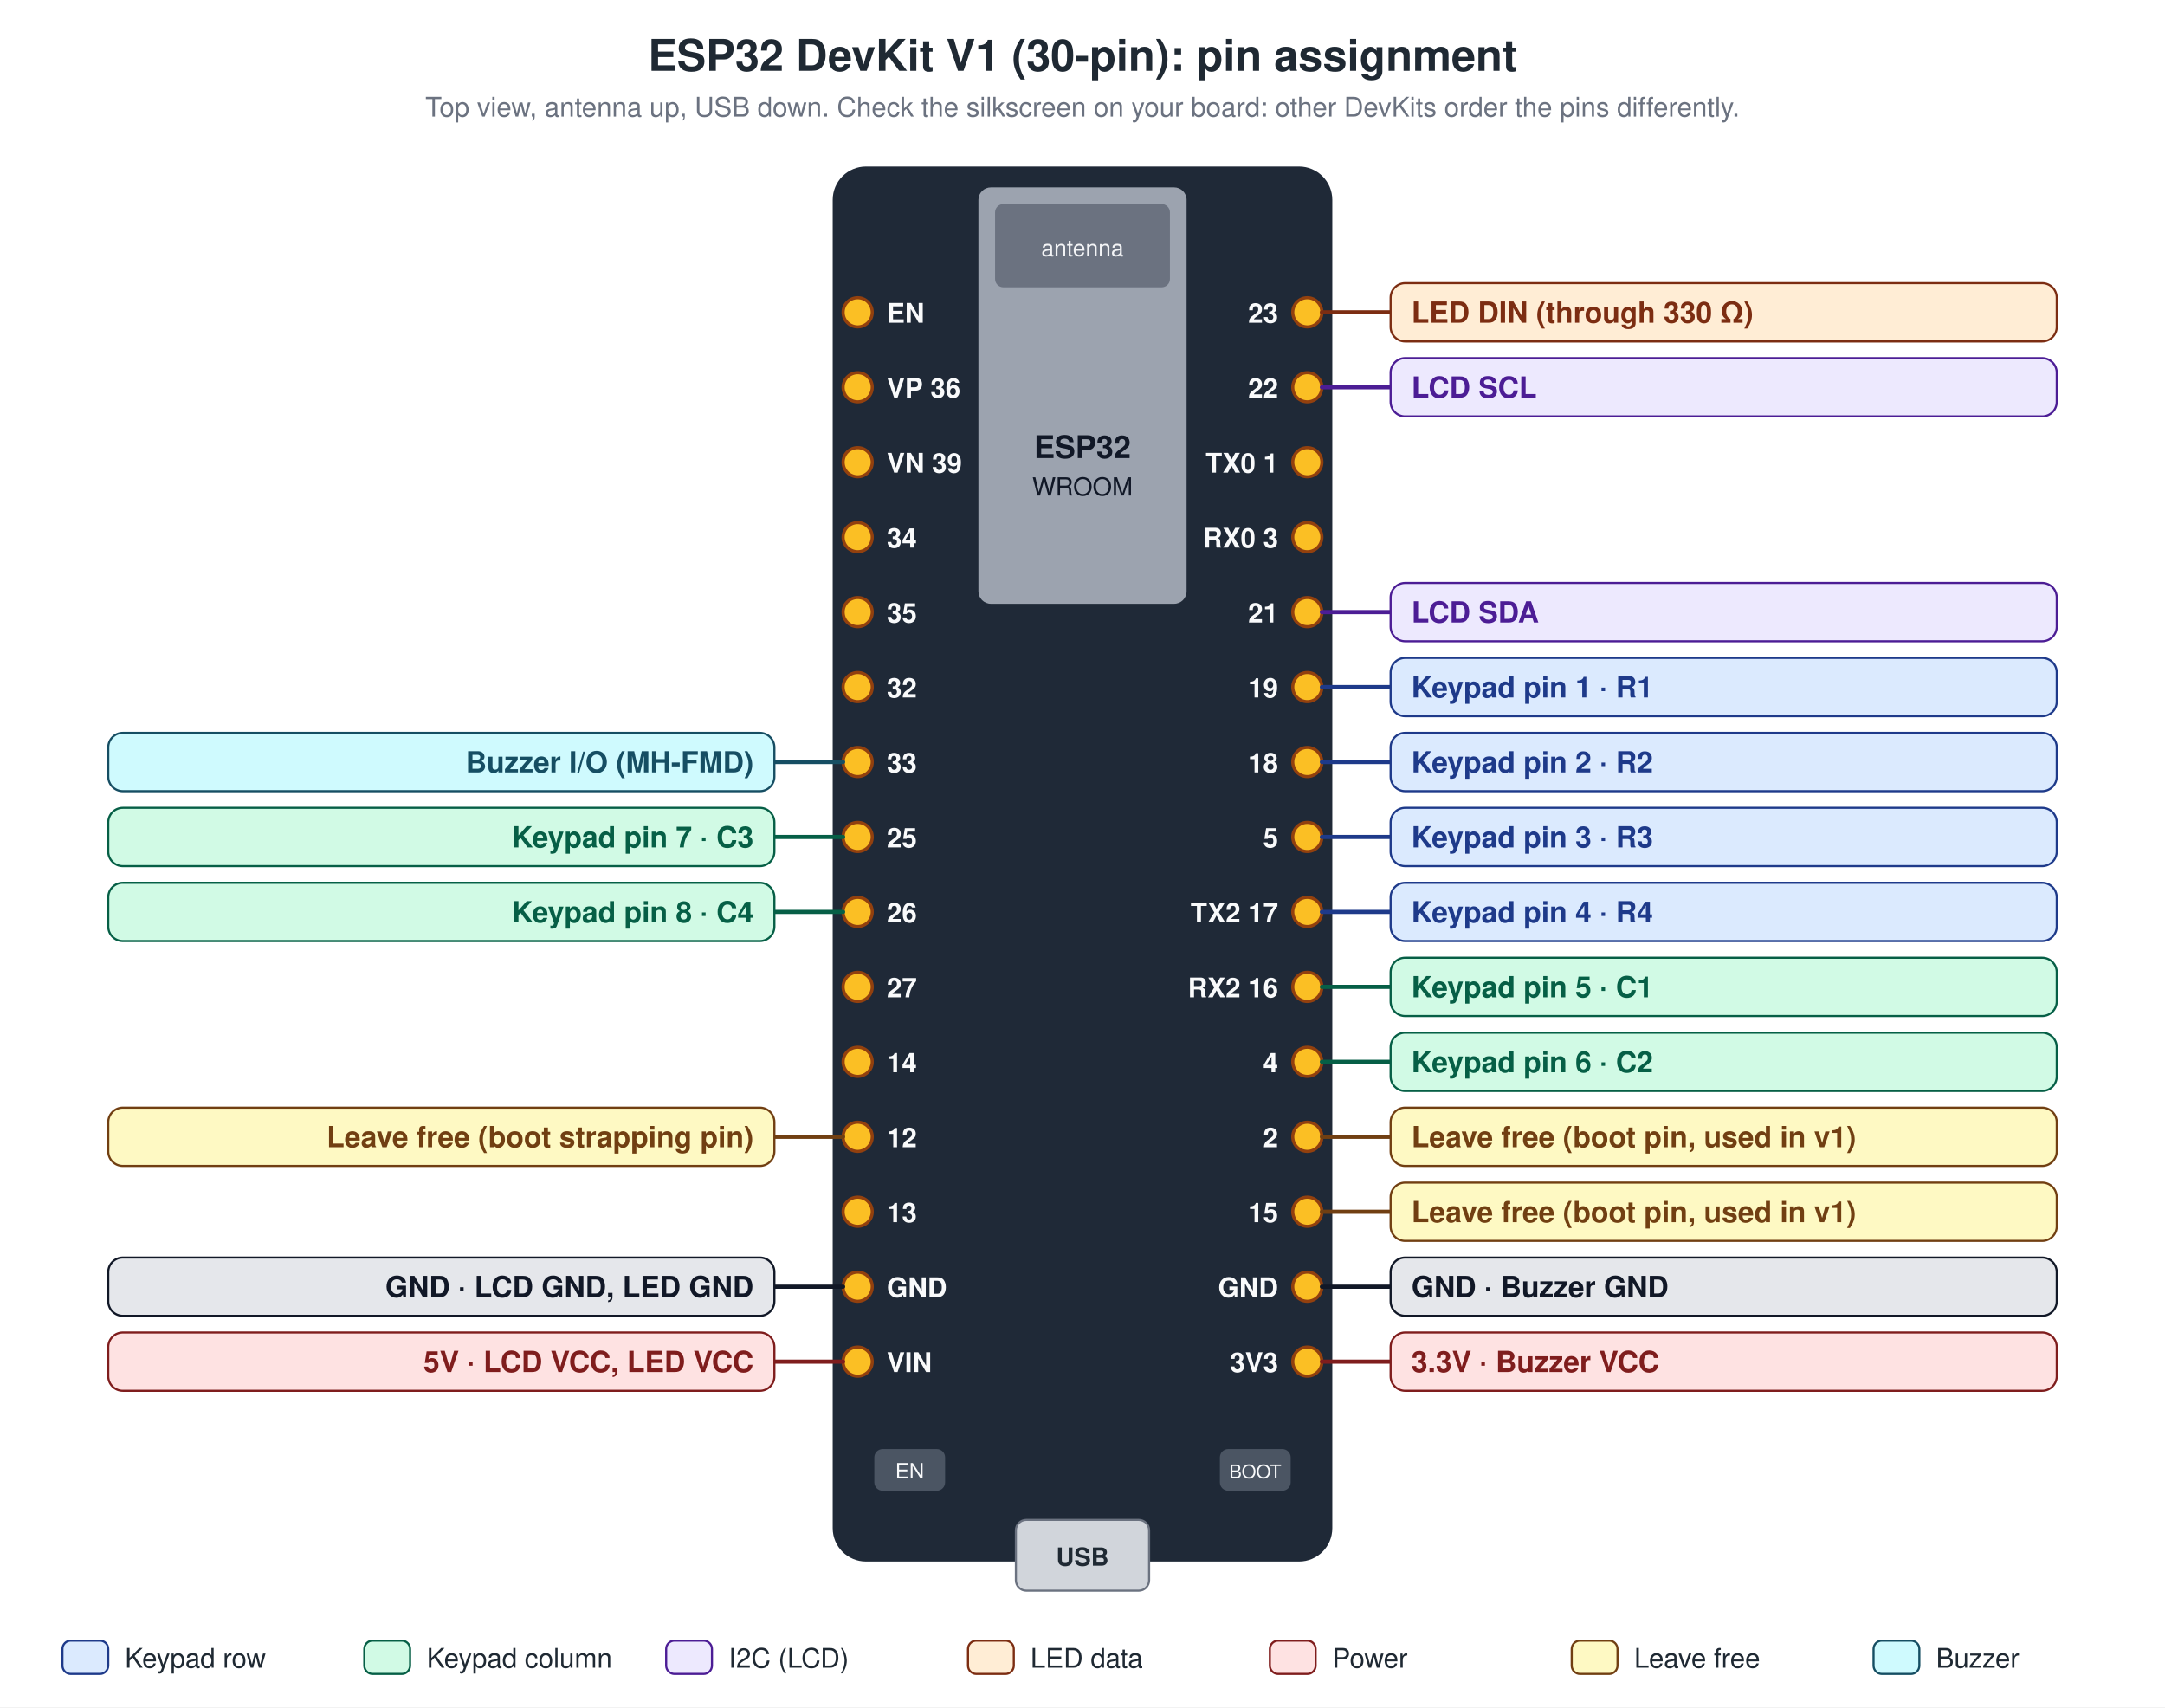
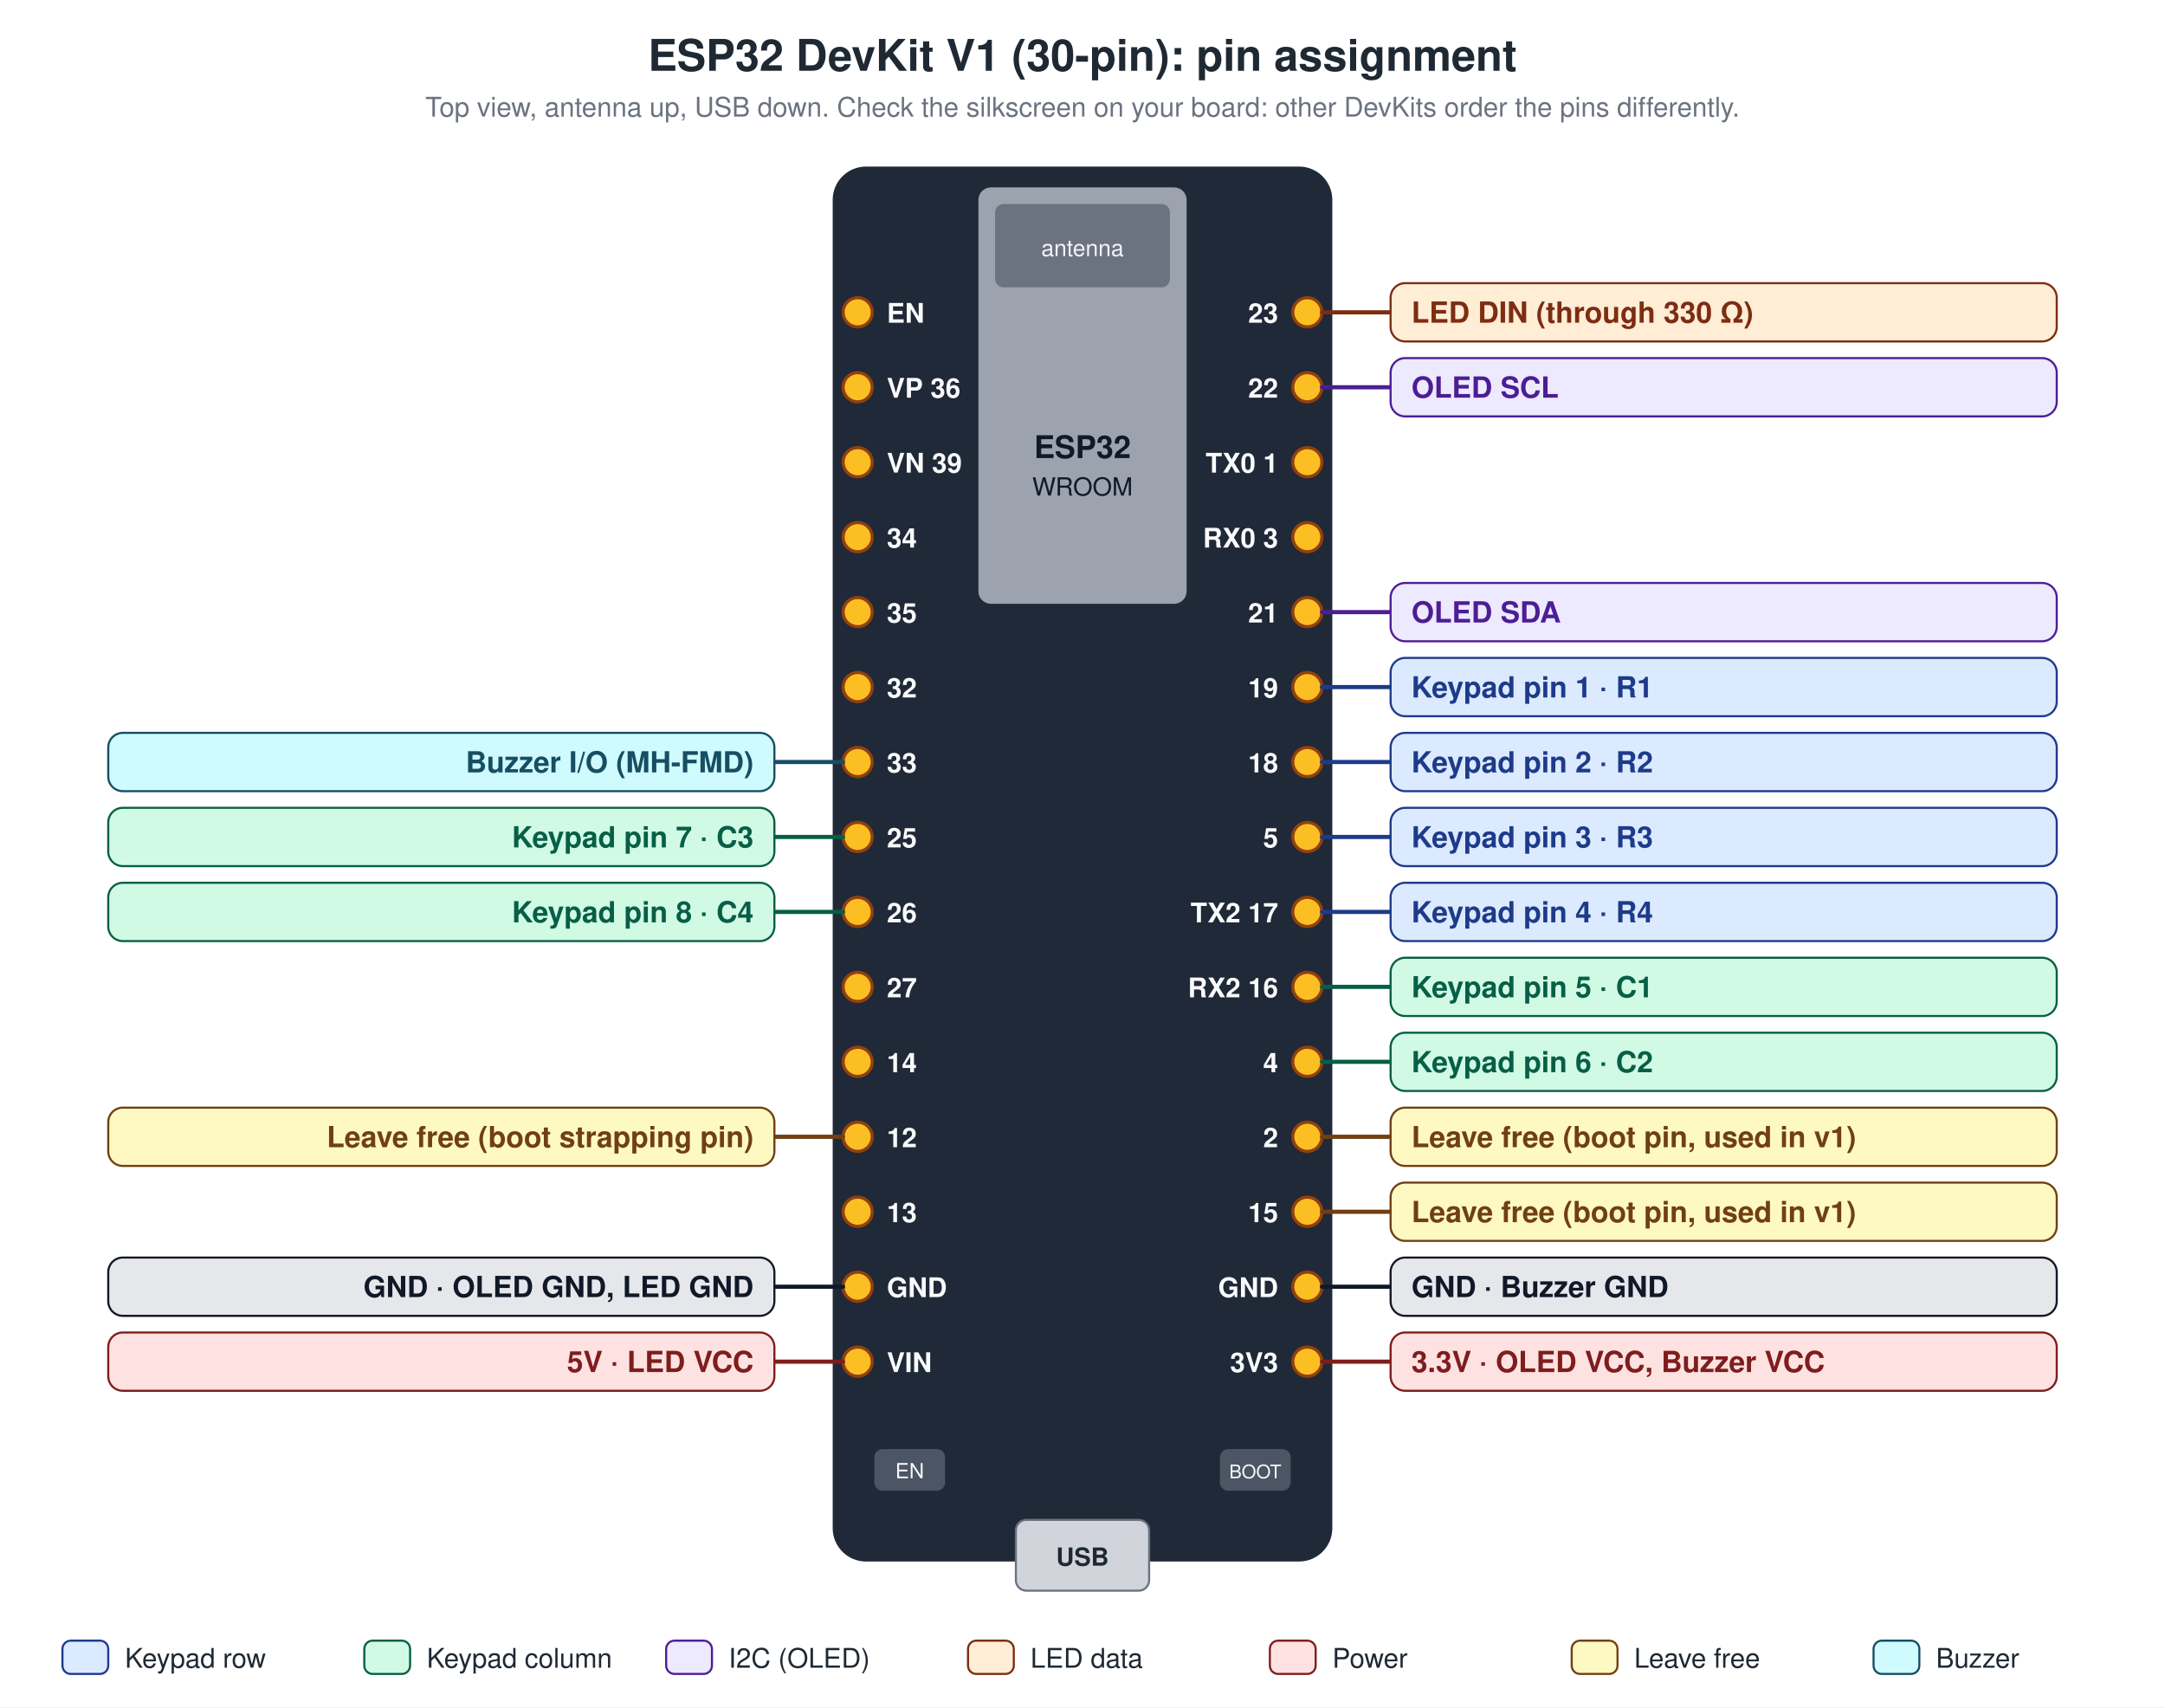
<svg xmlns="http://www.w3.org/2000/svg" width="1040" height="820" viewBox="0 0 1040 820" font-family="Helvetica, Arial, sans-serif" font-size="14" fill="#1f2933">
  <rect width="1040" height="820" fill="#ffffff" />
  <text x="520" y="34" text-anchor="middle" font-size="21" font-weight="bold">ESP32 DevKit V1 (30-pin): pin assignment</text>
  <text x="520" y="56" text-anchor="middle" font-size="13" fill="#6b7280">Top view, antenna up, USB down. Check the silkscreen on your board: other DevKits order the pins differently.</text>
  <rect x="400" y="80" width="240" height="670" rx="16" fill="#1f2937" />
  <rect x="470" y="90" width="100" height="200" rx="6" fill="#9ca3af" />
  <rect x="478" y="98" width="84" height="40" rx="4" fill="#6b7280" />
  <text x="520" y="123" text-anchor="middle" font-size="11" fill="#f3f4f6">antenna</text>
  <text x="520" y="220" text-anchor="middle" font-size="15" font-weight="bold" fill="#111827">ESP32</text>
  <text x="520" y="238" text-anchor="middle" font-size="12" fill="#111827">WROOM</text>
  <rect x="420" y="696" width="34" height="20" rx="4" fill="#4b5563" />
  <text x="437" y="710" text-anchor="middle" font-size="10" fill="#f9fafb">EN</text>
  <rect x="586" y="696" width="34" height="20" rx="4" fill="#4b5563" />
  <text x="603" y="710" text-anchor="middle" font-size="9" fill="#f9fafb">BOOT</text>
  <rect x="488" y="730" width="64" height="34" rx="5" fill="#d1d5db" stroke="#6b7280" />
  <text x="520" y="752" text-anchor="middle" font-size="12" font-weight="bold">USB</text>
  <circle cx="412" cy="150" r="7" fill="#fbbf24" stroke="#92400e" stroke-width="1.5" />
  <text x="426" y="155" text-anchor="start" fill="#f9fafb" font-size="13" font-weight="bold">EN</text>
  <circle cx="412" cy="186" r="7" fill="#fbbf24" stroke="#92400e" stroke-width="1.5" />
  <text x="426" y="191" text-anchor="start" fill="#f9fafb" font-size="13" font-weight="bold">VP 36</text>
  <circle cx="412" cy="222" r="7" fill="#fbbf24" stroke="#92400e" stroke-width="1.5" />
  <text x="426" y="227" text-anchor="start" fill="#f9fafb" font-size="13" font-weight="bold">VN 39</text>
  <circle cx="412" cy="258" r="7" fill="#fbbf24" stroke="#92400e" stroke-width="1.5" />
  <text x="426" y="263" text-anchor="start" fill="#f9fafb" font-size="13" font-weight="bold">34</text>
  <circle cx="412" cy="294" r="7" fill="#fbbf24" stroke="#92400e" stroke-width="1.5" />
  <text x="426" y="299" text-anchor="start" fill="#f9fafb" font-size="13" font-weight="bold">35</text>
  <circle cx="412" cy="330" r="7" fill="#fbbf24" stroke="#92400e" stroke-width="1.5" />
  <text x="426" y="335" text-anchor="start" fill="#f9fafb" font-size="13" font-weight="bold">32</text>
  <circle cx="412" cy="366" r="7" fill="#fbbf24" stroke="#92400e" stroke-width="1.5" />
  <text x="426" y="371" text-anchor="start" fill="#f9fafb" font-size="13" font-weight="bold">33</text>
  <line x1="372" y1="366" x2="405" y2="366" stroke="#164e63" stroke-width="2" stroke-linecap="round" />
  <rect x="52" y="352" width="320" height="28" rx="7" fill="#cffafe" stroke="#164e63" stroke-width="1" />
  <text x="362" y="371" text-anchor="end" fill="#164e63" font-weight="bold">Buzzer I/O (MH-FMD)</text>
  <circle cx="412" cy="402" r="7" fill="#fbbf24" stroke="#92400e" stroke-width="1.5" />
  <text x="426" y="407" text-anchor="start" fill="#f9fafb" font-size="13" font-weight="bold">25</text>
  <line x1="372" y1="402" x2="405" y2="402" stroke="#065f46" stroke-width="2" stroke-linecap="round" />
  <rect x="52" y="388" width="320" height="28" rx="7" fill="#d1fae5" stroke="#065f46" stroke-width="1" />
  <text x="362" y="407" text-anchor="end" fill="#065f46" font-weight="bold">Keypad pin 7 · C3</text>
  <circle cx="412" cy="438" r="7" fill="#fbbf24" stroke="#92400e" stroke-width="1.5" />
  <text x="426" y="443" text-anchor="start" fill="#f9fafb" font-size="13" font-weight="bold">26</text>
  <line x1="372" y1="438" x2="405" y2="438" stroke="#065f46" stroke-width="2" stroke-linecap="round" />
  <rect x="52" y="424" width="320" height="28" rx="7" fill="#d1fae5" stroke="#065f46" stroke-width="1" />
  <text x="362" y="443" text-anchor="end" fill="#065f46" font-weight="bold">Keypad pin 8 · C4</text>
  <circle cx="412" cy="474" r="7" fill="#fbbf24" stroke="#92400e" stroke-width="1.5" />
  <text x="426" y="479" text-anchor="start" fill="#f9fafb" font-size="13" font-weight="bold">27</text>
  <circle cx="412" cy="510" r="7" fill="#fbbf24" stroke="#92400e" stroke-width="1.5" />
  <text x="426" y="515" text-anchor="start" fill="#f9fafb" font-size="13" font-weight="bold">14</text>
  <circle cx="412" cy="546" r="7" fill="#fbbf24" stroke="#92400e" stroke-width="1.5" />
  <text x="426" y="551" text-anchor="start" fill="#f9fafb" font-size="13" font-weight="bold">12</text>
  <line x1="372" y1="546" x2="405" y2="546" stroke="#713f12" stroke-width="2" stroke-linecap="round" />
  <rect x="52" y="532" width="320" height="28" rx="7" fill="#fef9c3" stroke="#713f12" stroke-width="1" />
  <text x="362" y="551" text-anchor="end" fill="#713f12" font-weight="bold">Leave free (boot strapping pin)</text>
  <circle cx="412" cy="582" r="7" fill="#fbbf24" stroke="#92400e" stroke-width="1.5" />
  <text x="426" y="587" text-anchor="start" fill="#f9fafb" font-size="13" font-weight="bold">13</text>
  <circle cx="412" cy="618" r="7" fill="#fbbf24" stroke="#92400e" stroke-width="1.5" />
  <text x="426" y="623" text-anchor="start" fill="#f9fafb" font-size="13" font-weight="bold">GND</text>
  <line x1="372" y1="618" x2="405" y2="618" stroke="#111827" stroke-width="2" stroke-linecap="round" />
  <rect x="52" y="604" width="320" height="28" rx="7" fill="#e5e7eb" stroke="#111827" stroke-width="1" />
-   <text x="362" y="623" text-anchor="end" fill="#111827" font-weight="bold">GND · LCD GND, LED GND</text>
+   <text x="362" y="623" text-anchor="end" fill="#111827" font-weight="bold">GND · OLED GND, LED GND</text>
  <circle cx="412" cy="654" r="7" fill="#fbbf24" stroke="#92400e" stroke-width="1.5" />
  <text x="426" y="659" text-anchor="start" fill="#f9fafb" font-size="13" font-weight="bold">VIN</text>
  <line x1="372" y1="654" x2="405" y2="654" stroke="#7f1d1d" stroke-width="2" stroke-linecap="round" />
  <rect x="52" y="640" width="320" height="28" rx="7" fill="#fee2e2" stroke="#7f1d1d" stroke-width="1" />
-   <text x="362" y="659" text-anchor="end" fill="#7f1d1d" font-weight="bold">5V · LCD VCC, LED VCC</text>
+   <text x="362" y="659" text-anchor="end" fill="#7f1d1d" font-weight="bold">5V · LED VCC</text>
  <circle cx="628" cy="150" r="7" fill="#fbbf24" stroke="#92400e" stroke-width="1.5" />
  <text x="614" y="155" text-anchor="end" fill="#f9fafb" font-size="13" font-weight="bold">23</text>
  <line x1="635" y1="150" x2="668" y2="150" stroke="#7c2d12" stroke-width="2" stroke-linecap="round" />
  <rect x="668" y="136" width="320" height="28" rx="7" fill="#ffedd5" stroke="#7c2d12" stroke-width="1" />
  <text x="678" y="155" fill="#7c2d12" font-weight="bold">LED DIN (through 330 Ω)</text>
  <circle cx="628" cy="186" r="7" fill="#fbbf24" stroke="#92400e" stroke-width="1.5" />
  <text x="614" y="191" text-anchor="end" fill="#f9fafb" font-size="13" font-weight="bold">22</text>
  <line x1="635" y1="186" x2="668" y2="186" stroke="#4c1d95" stroke-width="2" stroke-linecap="round" />
  <rect x="668" y="172" width="320" height="28" rx="7" fill="#ede9fe" stroke="#4c1d95" stroke-width="1" />
-   <text x="678" y="191" fill="#4c1d95" font-weight="bold">LCD SCL</text>
+   <text x="678" y="191" fill="#4c1d95" font-weight="bold">OLED SCL</text>
  <circle cx="628" cy="222" r="7" fill="#fbbf24" stroke="#92400e" stroke-width="1.5" />
  <text x="614" y="227" text-anchor="end" fill="#f9fafb" font-size="13" font-weight="bold">TX0 1</text>
  <circle cx="628" cy="258" r="7" fill="#fbbf24" stroke="#92400e" stroke-width="1.5" />
  <text x="614" y="263" text-anchor="end" fill="#f9fafb" font-size="13" font-weight="bold">RX0 3</text>
  <circle cx="628" cy="294" r="7" fill="#fbbf24" stroke="#92400e" stroke-width="1.5" />
  <text x="614" y="299" text-anchor="end" fill="#f9fafb" font-size="13" font-weight="bold">21</text>
  <line x1="635" y1="294" x2="668" y2="294" stroke="#4c1d95" stroke-width="2" stroke-linecap="round" />
  <rect x="668" y="280" width="320" height="28" rx="7" fill="#ede9fe" stroke="#4c1d95" stroke-width="1" />
-   <text x="678" y="299" fill="#4c1d95" font-weight="bold">LCD SDA</text>
+   <text x="678" y="299" fill="#4c1d95" font-weight="bold">OLED SDA</text>
  <circle cx="628" cy="330" r="7" fill="#fbbf24" stroke="#92400e" stroke-width="1.5" />
  <text x="614" y="335" text-anchor="end" fill="#f9fafb" font-size="13" font-weight="bold">19</text>
  <line x1="635" y1="330" x2="668" y2="330" stroke="#1e3a8a" stroke-width="2" stroke-linecap="round" />
  <rect x="668" y="316" width="320" height="28" rx="7" fill="#dbeafe" stroke="#1e3a8a" stroke-width="1" />
  <text x="678" y="335" fill="#1e3a8a" font-weight="bold">Keypad pin 1 · R1</text>
  <circle cx="628" cy="366" r="7" fill="#fbbf24" stroke="#92400e" stroke-width="1.5" />
  <text x="614" y="371" text-anchor="end" fill="#f9fafb" font-size="13" font-weight="bold">18</text>
  <line x1="635" y1="366" x2="668" y2="366" stroke="#1e3a8a" stroke-width="2" stroke-linecap="round" />
  <rect x="668" y="352" width="320" height="28" rx="7" fill="#dbeafe" stroke="#1e3a8a" stroke-width="1" />
  <text x="678" y="371" fill="#1e3a8a" font-weight="bold">Keypad pin 2 · R2</text>
  <circle cx="628" cy="402" r="7" fill="#fbbf24" stroke="#92400e" stroke-width="1.5" />
  <text x="614" y="407" text-anchor="end" fill="#f9fafb" font-size="13" font-weight="bold">5</text>
  <line x1="635" y1="402" x2="668" y2="402" stroke="#1e3a8a" stroke-width="2" stroke-linecap="round" />
  <rect x="668" y="388" width="320" height="28" rx="7" fill="#dbeafe" stroke="#1e3a8a" stroke-width="1" />
  <text x="678" y="407" fill="#1e3a8a" font-weight="bold">Keypad pin 3 · R3</text>
  <circle cx="628" cy="438" r="7" fill="#fbbf24" stroke="#92400e" stroke-width="1.5" />
  <text x="614" y="443" text-anchor="end" fill="#f9fafb" font-size="13" font-weight="bold">TX2 17</text>
  <line x1="635" y1="438" x2="668" y2="438" stroke="#1e3a8a" stroke-width="2" stroke-linecap="round" />
  <rect x="668" y="424" width="320" height="28" rx="7" fill="#dbeafe" stroke="#1e3a8a" stroke-width="1" />
  <text x="678" y="443" fill="#1e3a8a" font-weight="bold">Keypad pin 4 · R4</text>
  <circle cx="628" cy="474" r="7" fill="#fbbf24" stroke="#92400e" stroke-width="1.5" />
  <text x="614" y="479" text-anchor="end" fill="#f9fafb" font-size="13" font-weight="bold">RX2 16</text>
  <line x1="635" y1="474" x2="668" y2="474" stroke="#065f46" stroke-width="2" stroke-linecap="round" />
  <rect x="668" y="460" width="320" height="28" rx="7" fill="#d1fae5" stroke="#065f46" stroke-width="1" />
  <text x="678" y="479" fill="#065f46" font-weight="bold">Keypad pin 5 · C1</text>
  <circle cx="628" cy="510" r="7" fill="#fbbf24" stroke="#92400e" stroke-width="1.5" />
  <text x="614" y="515" text-anchor="end" fill="#f9fafb" font-size="13" font-weight="bold">4</text>
  <line x1="635" y1="510" x2="668" y2="510" stroke="#065f46" stroke-width="2" stroke-linecap="round" />
  <rect x="668" y="496" width="320" height="28" rx="7" fill="#d1fae5" stroke="#065f46" stroke-width="1" />
  <text x="678" y="515" fill="#065f46" font-weight="bold">Keypad pin 6 · C2</text>
  <circle cx="628" cy="546" r="7" fill="#fbbf24" stroke="#92400e" stroke-width="1.5" />
  <text x="614" y="551" text-anchor="end" fill="#f9fafb" font-size="13" font-weight="bold">2</text>
  <line x1="635" y1="546" x2="668" y2="546" stroke="#713f12" stroke-width="2" stroke-linecap="round" />
  <rect x="668" y="532" width="320" height="28" rx="7" fill="#fef9c3" stroke="#713f12" stroke-width="1" />
  <text x="678" y="551" fill="#713f12" font-weight="bold">Leave free (boot pin, used in v1)</text>
  <circle cx="628" cy="582" r="7" fill="#fbbf24" stroke="#92400e" stroke-width="1.5" />
  <text x="614" y="587" text-anchor="end" fill="#f9fafb" font-size="13" font-weight="bold">15</text>
  <line x1="635" y1="582" x2="668" y2="582" stroke="#713f12" stroke-width="2" stroke-linecap="round" />
  <rect x="668" y="568" width="320" height="28" rx="7" fill="#fef9c3" stroke="#713f12" stroke-width="1" />
  <text x="678" y="587" fill="#713f12" font-weight="bold">Leave free (boot pin, used in v1)</text>
  <circle cx="628" cy="618" r="7" fill="#fbbf24" stroke="#92400e" stroke-width="1.5" />
  <text x="614" y="623" text-anchor="end" fill="#f9fafb" font-size="13" font-weight="bold">GND</text>
  <line x1="635" y1="618" x2="668" y2="618" stroke="#111827" stroke-width="2" stroke-linecap="round" />
  <rect x="668" y="604" width="320" height="28" rx="7" fill="#e5e7eb" stroke="#111827" stroke-width="1" />
  <text x="678" y="623" fill="#111827" font-weight="bold">GND · Buzzer GND</text>
  <circle cx="628" cy="654" r="7" fill="#fbbf24" stroke="#92400e" stroke-width="1.5" />
  <text x="614" y="659" text-anchor="end" fill="#f9fafb" font-size="13" font-weight="bold">3V3</text>
  <line x1="635" y1="654" x2="668" y2="654" stroke="#7f1d1d" stroke-width="2" stroke-linecap="round" />
  <rect x="668" y="640" width="320" height="28" rx="7" fill="#fee2e2" stroke="#7f1d1d" stroke-width="1" />
-   <text x="678" y="659" fill="#7f1d1d" font-weight="bold">3.3V · Buzzer VCC</text>
+   <text x="678" y="659" fill="#7f1d1d" font-weight="bold">3.3V · OLED VCC, Buzzer VCC</text>
  <rect x="30" y="788" width="22" height="16" rx="4" fill="#dbeafe" stroke="#1e3a8a" />
  <text x="60" y="801" font-size="13">Keypad row</text>
  <rect x="175" y="788" width="22" height="16" rx="4" fill="#d1fae5" stroke="#065f46" />
  <text x="205" y="801" font-size="13">Keypad column</text>
  <rect x="320" y="788" width="22" height="16" rx="4" fill="#ede9fe" stroke="#4c1d95" />
-   <text x="350" y="801" font-size="13">I2C (LCD)</text>
+   <text x="350" y="801" font-size="13">I2C (OLED)</text>
  <rect x="465" y="788" width="22" height="16" rx="4" fill="#ffedd5" stroke="#7c2d12" />
  <text x="495" y="801" font-size="13">LED data</text>
  <rect x="610" y="788" width="22" height="16" rx="4" fill="#fee2e2" stroke="#7f1d1d" />
  <text x="640" y="801" font-size="13">Power</text>
  <rect x="755" y="788" width="22" height="16" rx="4" fill="#fef9c3" stroke="#713f12" />
  <text x="785" y="801" font-size="13">Leave free</text>
  <rect x="900" y="788" width="22" height="16" rx="4" fill="#cffafe" stroke="#164e63" />
  <text x="930" y="801" font-size="13">Buzzer</text>
</svg>
